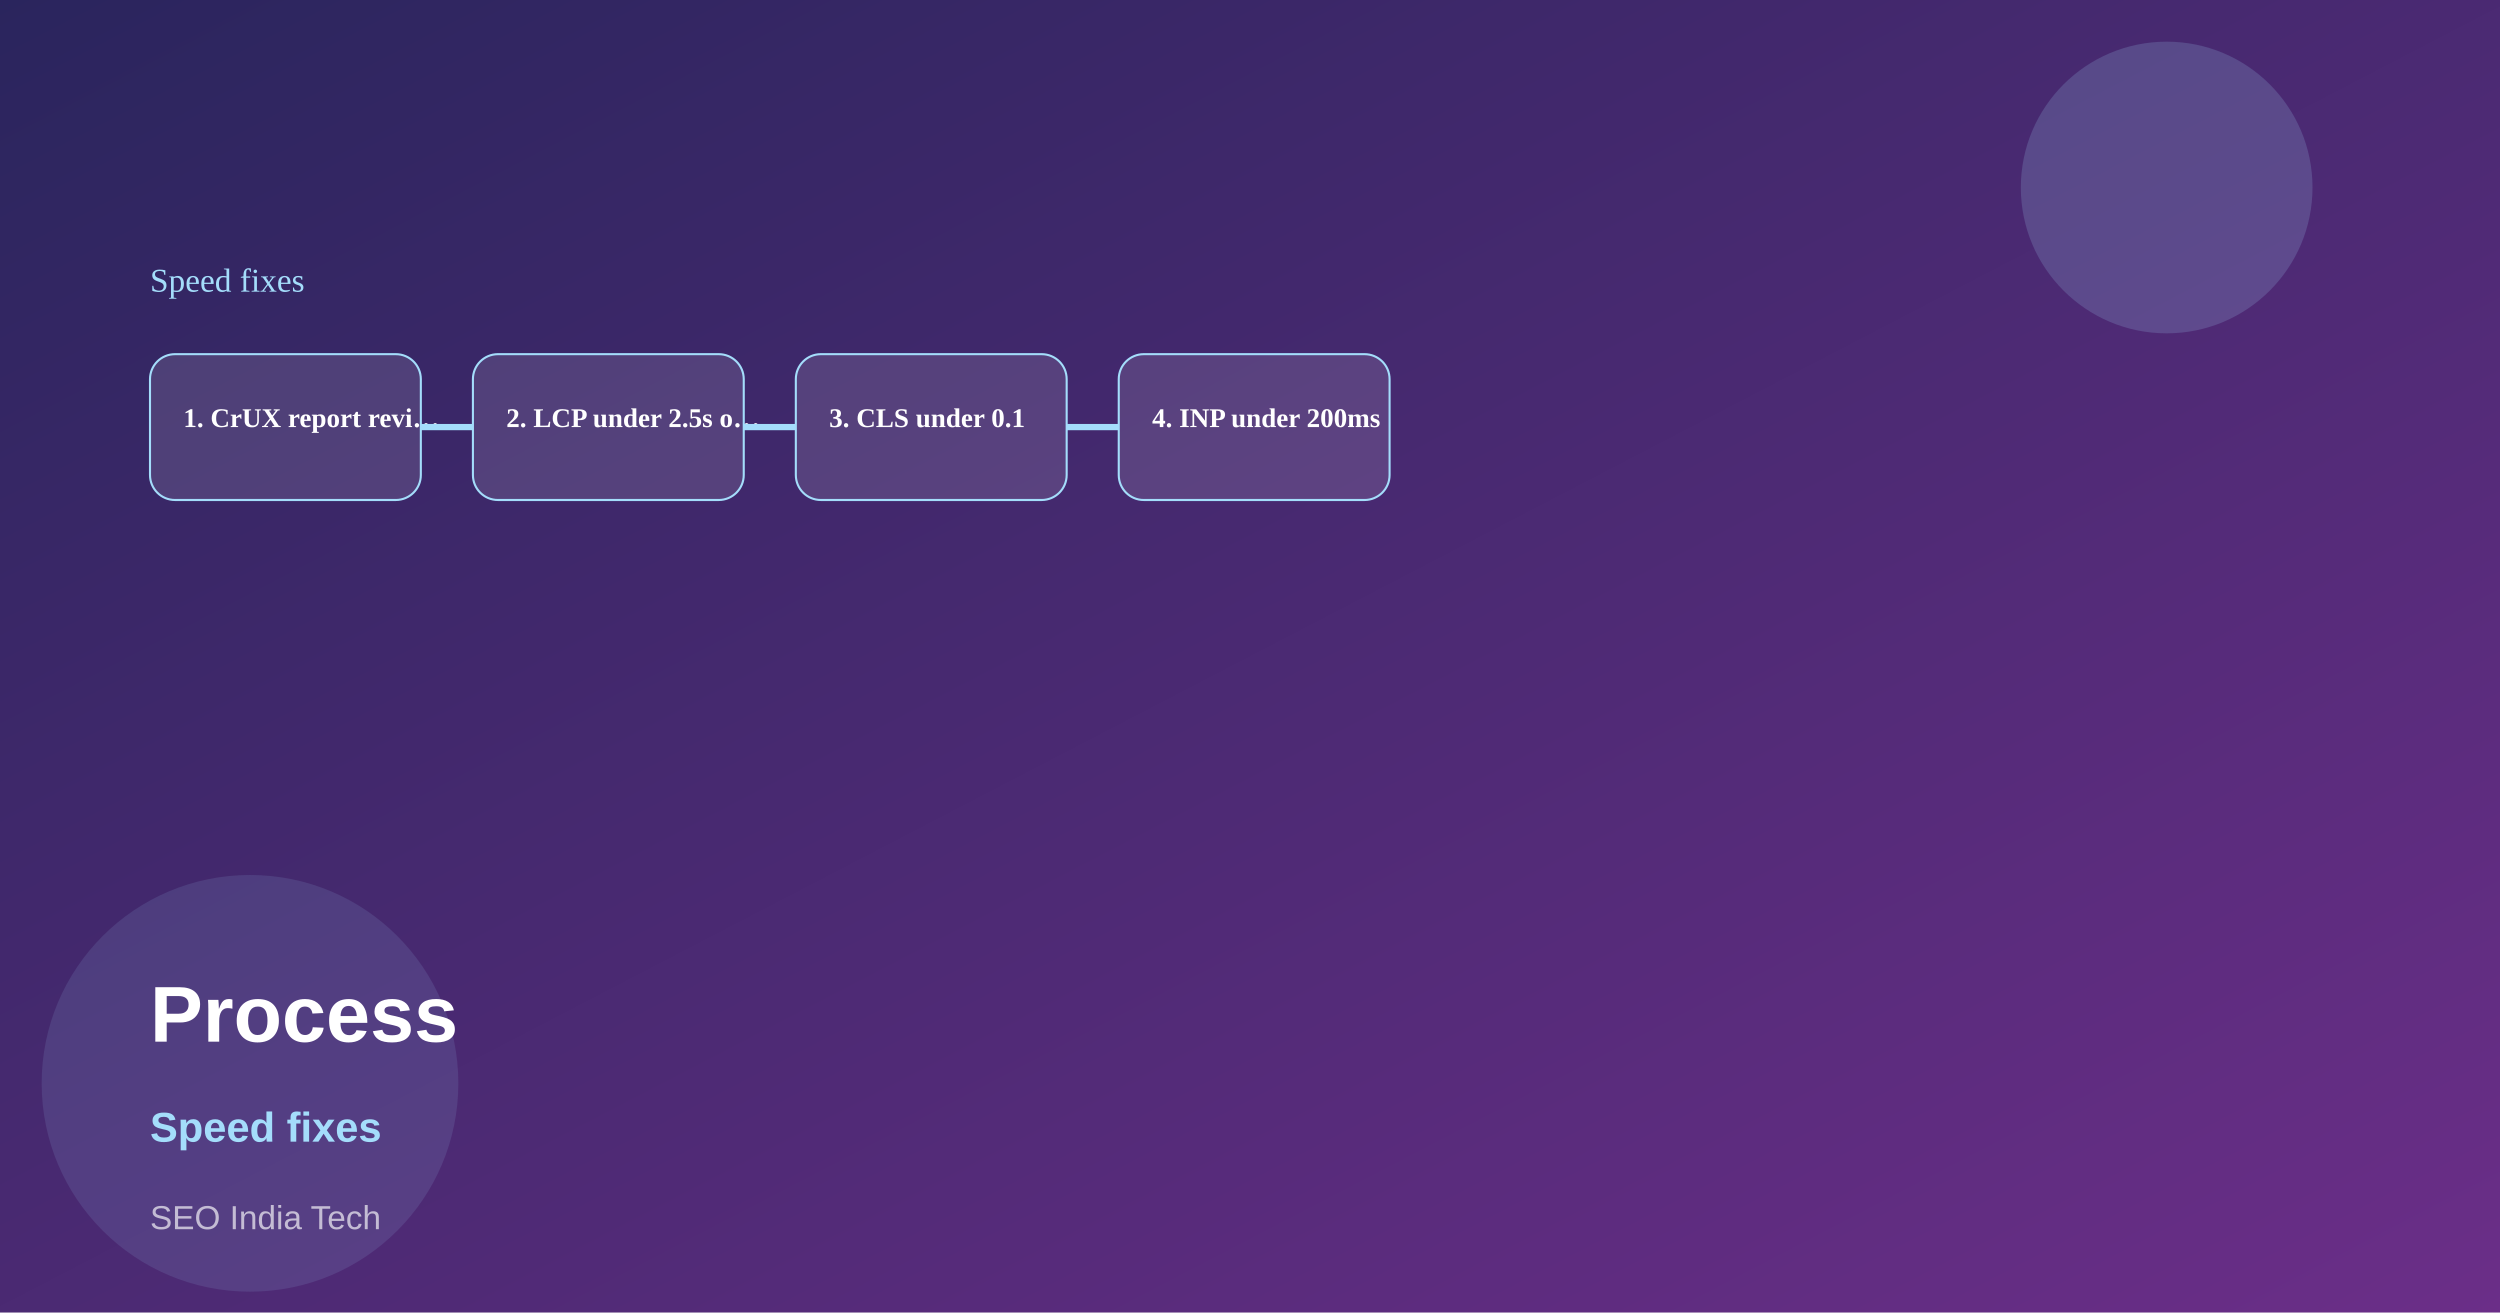
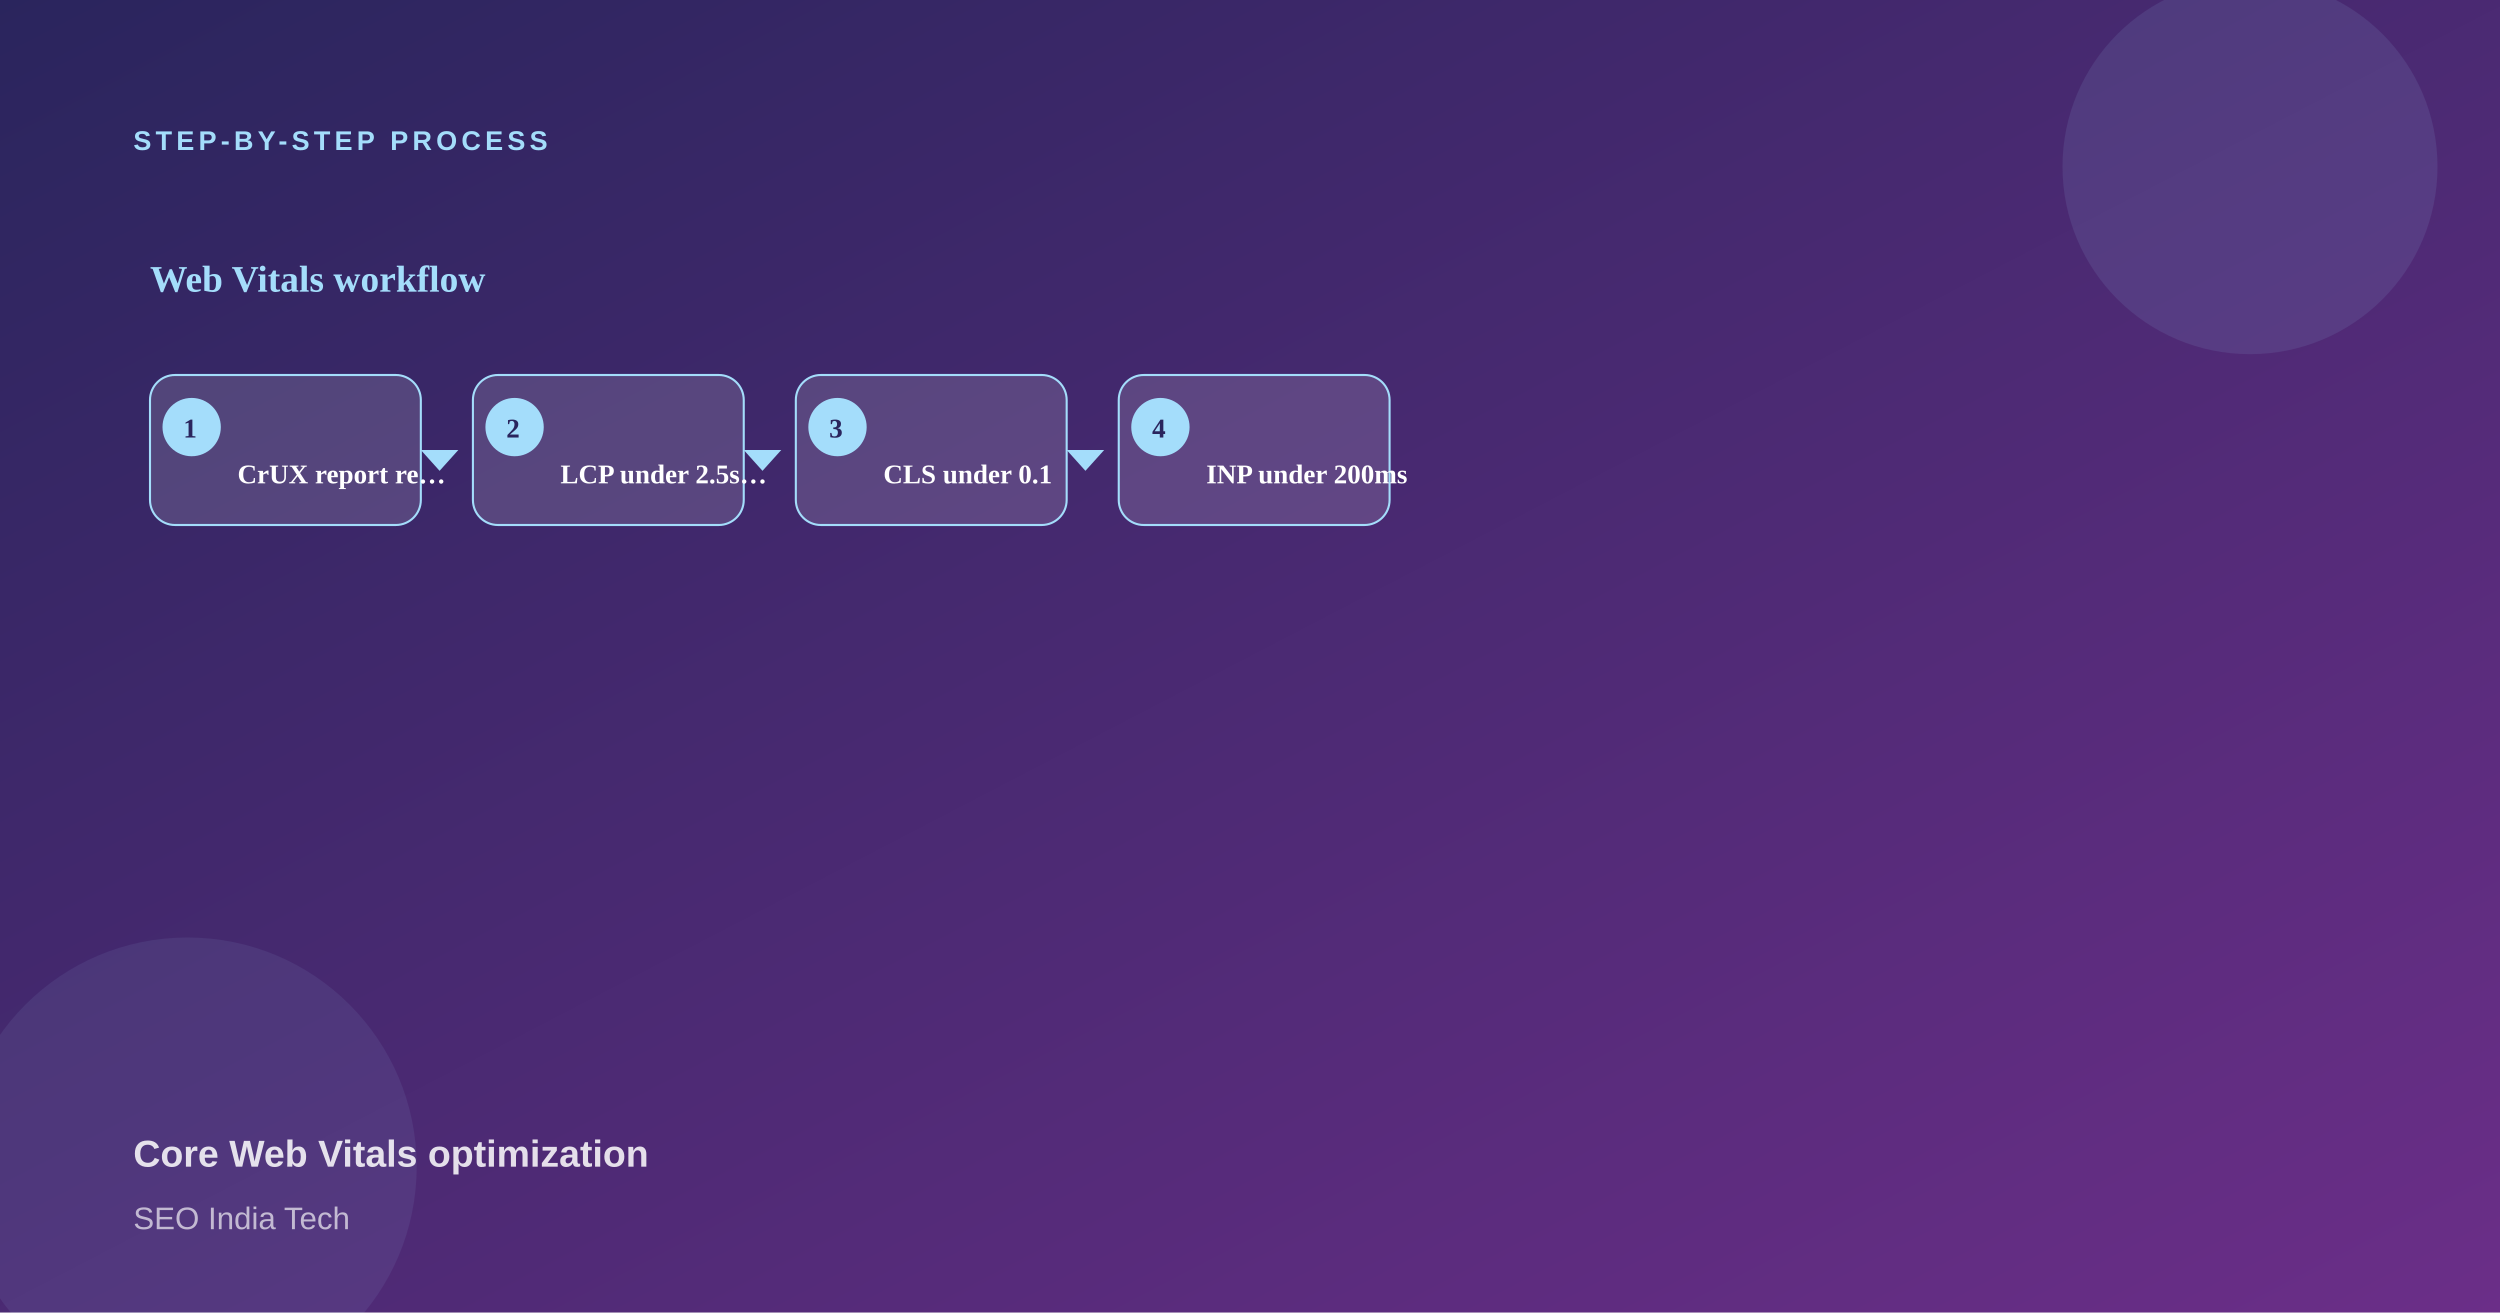
- <svg xmlns="http://www.w3.org/2000/svg" width="1200" height="630" viewBox="0 0 1200 630" role="img" aria-label="Process">
+ <svg xmlns="http://www.w3.org/2000/svg" width="1200" height="630" viewBox="0 0 1200 630" role="img" aria-label="Step-by-Step Process">
  <defs>
    <linearGradient id="bg-process-core-web-vitals-optimization-guide" x1="0%" y1="0%" x2="100%" y2="100%">
      <stop offset="0%" stop-color="#2A255D" />
      <stop offset="100%" stop-color="#6B2E88" />
    </linearGradient>
-     <filter id="shadow-process-core-web-vitals-optimization-guide" x="-20%" y="-20%" width="140%" height="140%">
-       <feDropShadow dx="0" dy="8" stdDeviation="12" flood-color="#000" flood-opacity="0.25" />
+     <filter id="shadow-process-core-web-vitals-optimization-guide">
+       <feDropShadow dx="0" dy="6" stdDeviation="10" flood-color="#000" flood-opacity="0.22" />
    </filter>
  </defs>
  <rect width="1200" height="630" fill="url(#bg-process-core-web-vitals-optimization-guide)" />
-   <circle cx="1040" cy="90" r="70" fill="#A4DDFB" opacity="0.18" />
-   <circle cx="120" cy="520" r="100" fill="#A4DDFB" opacity="0.12" />
+   <circle cx="1080" cy="80" r="90" fill="#A4DDFB" opacity="0.1" />
+   <circle cx="90" cy="560" r="110" fill="#A4DDFB" opacity="0.08" />
  <g>
-     <rect x="72" y="170" width="130" height="70" rx="12" fill="rgba(255,255,255,0.12)" stroke="#A4DDFB" />
-     <text x="88" y="205" fill="#ffffff" font-size="13" font-weight="700">1. CrUX report revi…</text>
-     <line x1="202" y1="205" x2="227" y2="205" stroke="#A4DDFB" stroke-width="3" />
+     <rect x="72" y="180" width="130" height="72" rx="12" fill="rgba(255,255,255,0.14)" stroke="#A4DDFB" />
+     <circle cx="92" cy="205" r="14" fill="#A4DDFB" />
+     <text x="88" y="210" fill="#2A255D" font-size="13" font-weight="700">1</text>
+     <text x="114" y="232" fill="#ffffff" font-size="13" font-weight="600">CrUX report re…</text>
+     <polygon points="202,216 220,216 211,226" fill="#A4DDFB" />
  </g>
  <g>
-     <rect x="227" y="170" width="130" height="70" rx="12" fill="rgba(255,255,255,0.12)" stroke="#A4DDFB" />
-     <text x="243" y="205" fill="#ffffff" font-size="13" font-weight="700">2. LCP under 2.5s o…</text>
-     <line x1="357" y1="205" x2="382" y2="205" stroke="#A4DDFB" stroke-width="3" />
+     <rect x="227" y="180" width="130" height="72" rx="12" fill="rgba(255,255,255,0.14)" stroke="#A4DDFB" />
+     <circle cx="247" cy="205" r="14" fill="#A4DDFB" />
+     <text x="243" y="210" fill="#2A255D" font-size="13" font-weight="700">2</text>
+     <text x="269" y="232" fill="#ffffff" font-size="13" font-weight="600">LCP under 2.5s…</text>
+     <polygon points="357,216 375,216 366,226" fill="#A4DDFB" />
  </g>
  <g>
-     <rect x="382" y="170" width="130" height="70" rx="12" fill="rgba(255,255,255,0.12)" stroke="#A4DDFB" />
-     <text x="398" y="205" fill="#ffffff" font-size="13" font-weight="700">3. CLS under 0.1</text>
-     <line x1="512" y1="205" x2="537" y2="205" stroke="#A4DDFB" stroke-width="3" />
+     <rect x="382" y="180" width="130" height="72" rx="12" fill="rgba(255,255,255,0.14)" stroke="#A4DDFB" />
+     <circle cx="402" cy="205" r="14" fill="#A4DDFB" />
+     <text x="398" y="210" fill="#2A255D" font-size="13" font-weight="700">3</text>
+     <text x="424" y="232" fill="#ffffff" font-size="13" font-weight="600">CLS under 0.1</text>
+     <polygon points="512,216 530,216 521,226" fill="#A4DDFB" />
  </g>
  <g>
-     <rect x="537" y="170" width="130" height="70" rx="12" fill="rgba(255,255,255,0.12)" stroke="#A4DDFB" />
-     <text x="553" y="205" fill="#ffffff" font-size="13" font-weight="700">4. INP under 200ms</text>
+     <rect x="537" y="180" width="130" height="72" rx="12" fill="rgba(255,255,255,0.14)" stroke="#A4DDFB" />
+     <circle cx="557" cy="205" r="14" fill="#A4DDFB" />
+     <text x="553" y="210" fill="#2A255D" font-size="13" font-weight="700">4</text>
+     <text x="579" y="232" fill="#ffffff" font-size="13" font-weight="600">INP under 200ms</text>
  </g>
-   <text x="72" y="140" fill="#A4DDFB" font-size="16">Speed fixes</text>
-   <text x="72" y="500" fill="#ffffff" font-family="Arial,Helvetica,sans-serif" font-size="38" font-weight="700">Process</text>
-   <text x="72" y="548" fill="#A4DDFB" font-family="Arial,Helvetica,sans-serif" font-size="20" font-weight="600">Speed fixes</text>
-   <text x="72" y="590" fill="rgba(255,255,255,0.65)" font-family="Arial,Helvetica,sans-serif" font-size="16">SEO India Tech</text>
+   <text x="72" y="140" fill="#A4DDFB" font-size="18" font-weight="700">Web Vitals workflow</text>
+   <text x="64" y="590" fill="rgba(255,255,255,0.65)" font-family="Arial,Helvetica,sans-serif" font-size="15">SEO India Tech</text>
+   <text x="64" y="72" fill="#A4DDFB" font-family="Arial,sans-serif" font-size="13" font-weight="700" letter-spacing="2">STEP-BY-STEP PROCESS</text>
+   <text x="64" y="560" fill="#ffffff" font-family="Arial,sans-serif" font-size="18" font-weight="600" opacity="0.85">Core Web Vitals optimization</text>
</svg>
